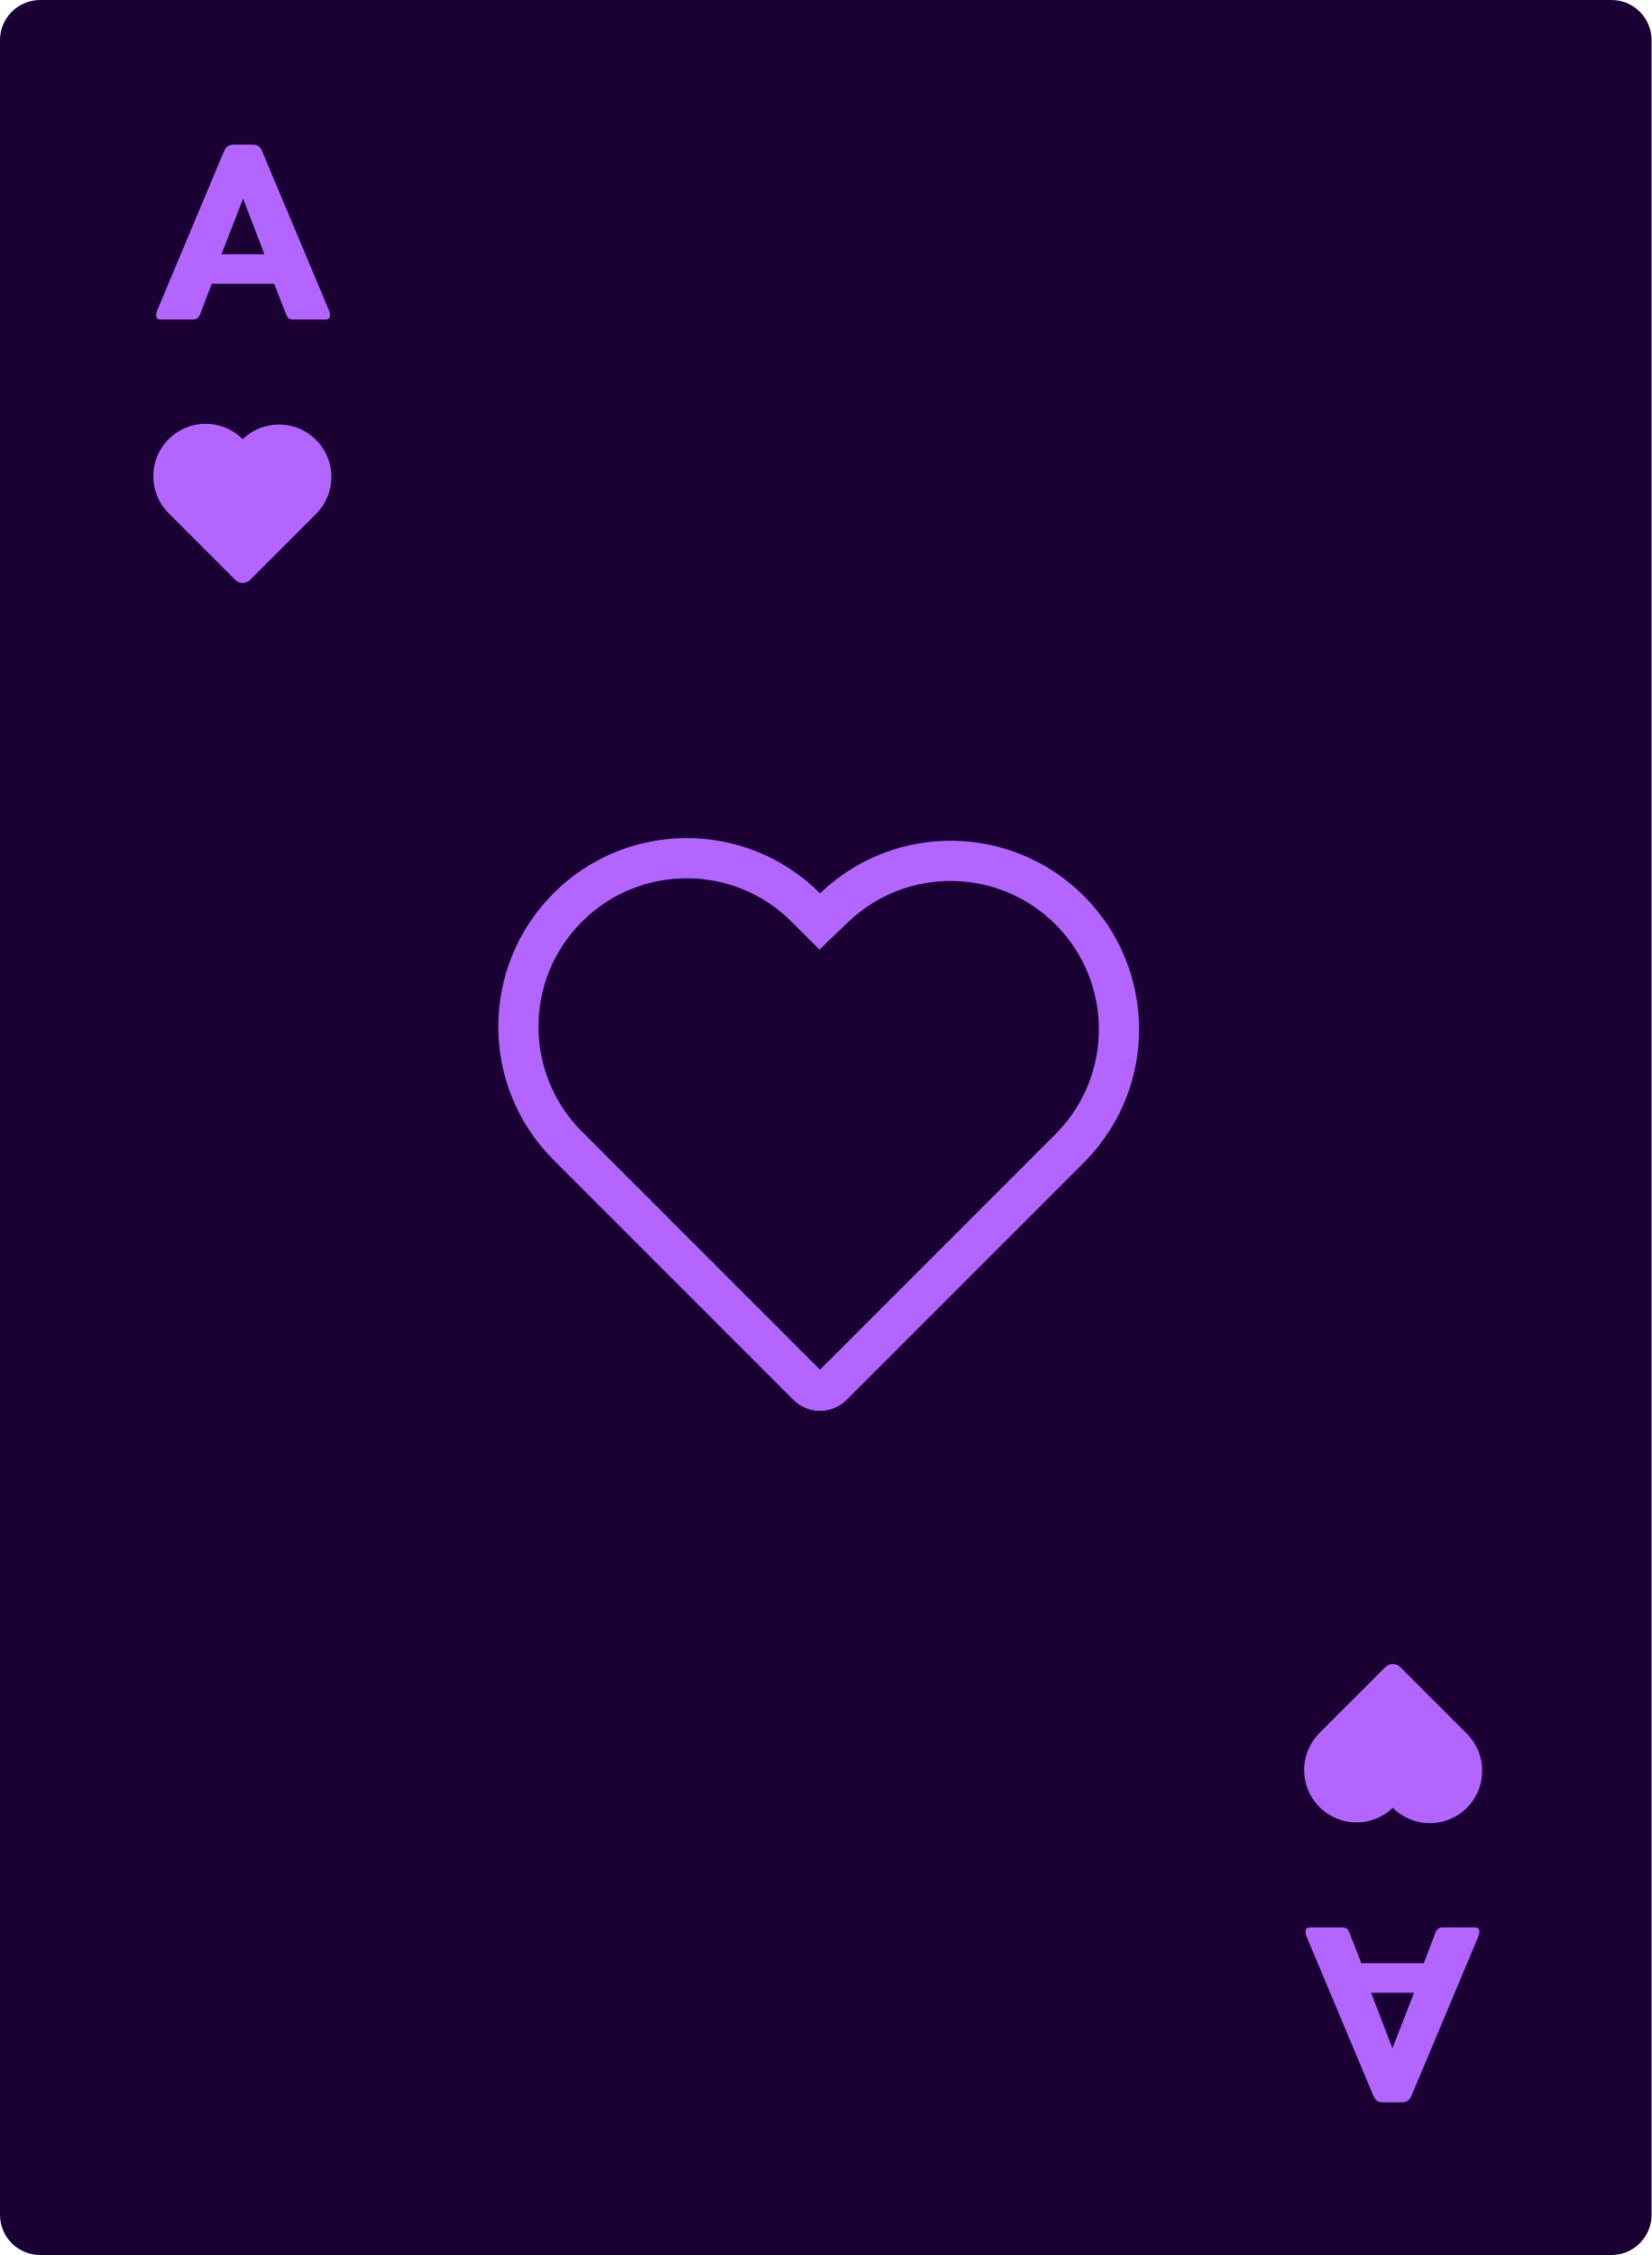
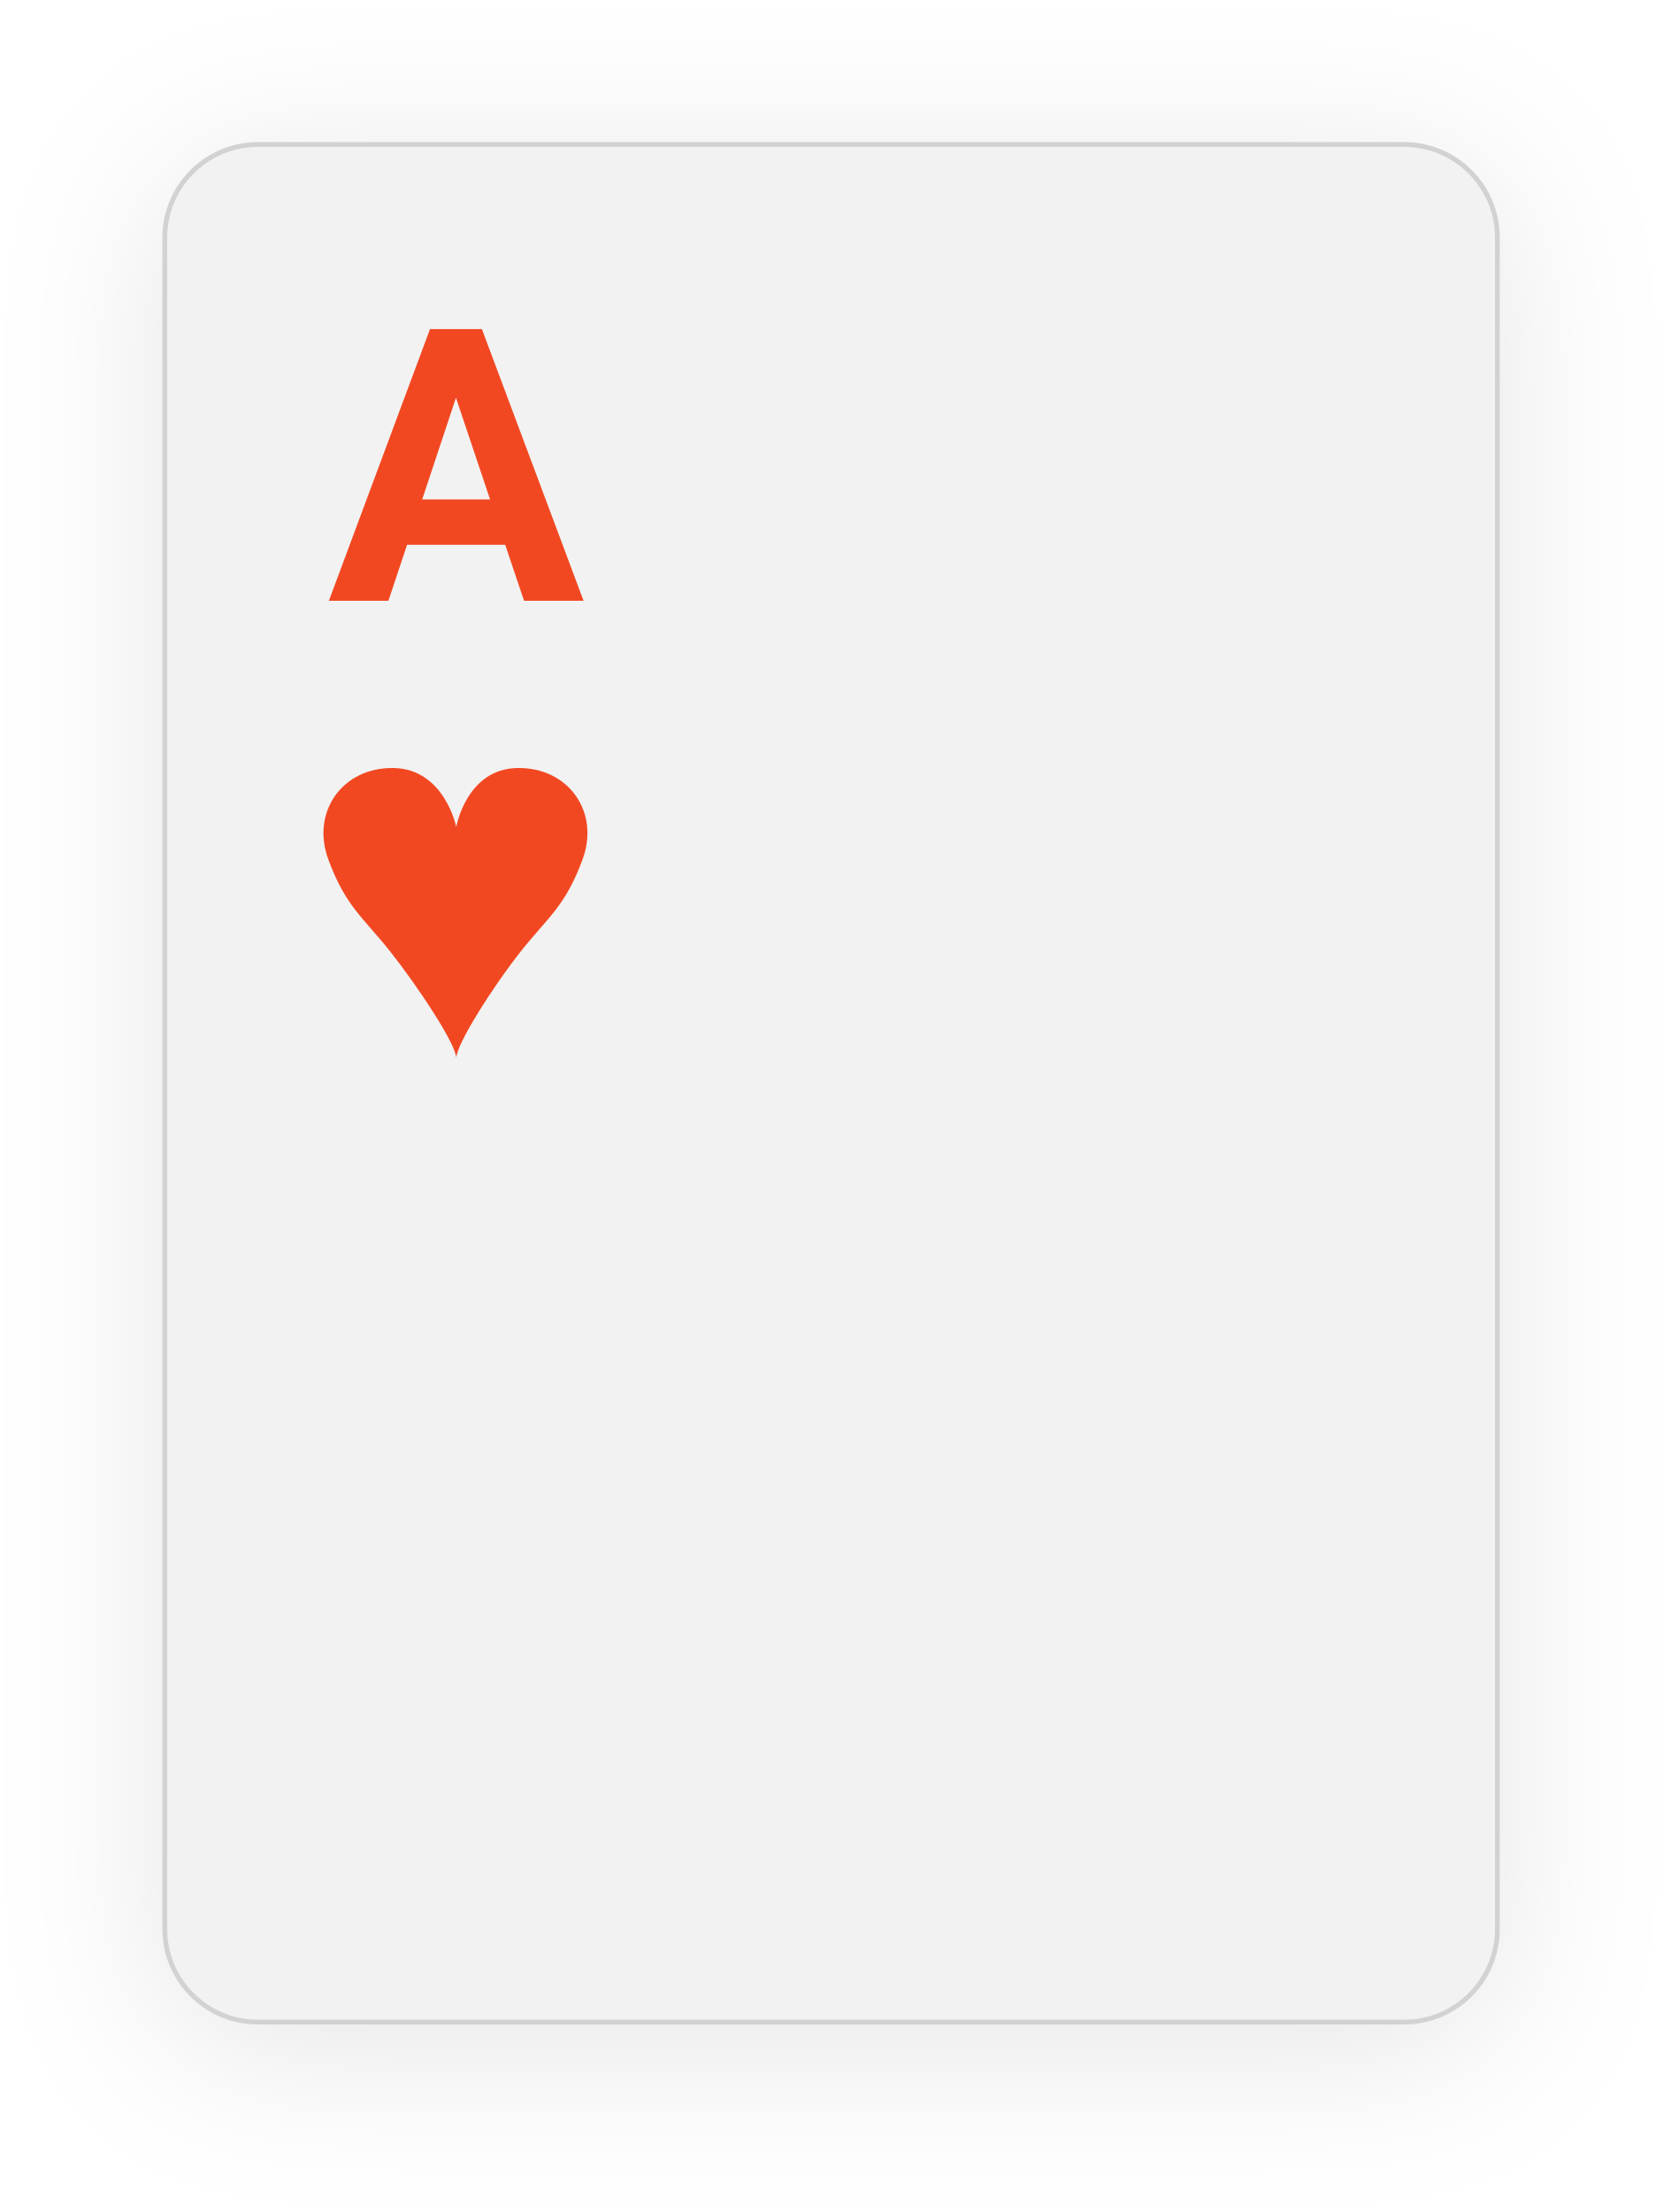
- <svg xmlns="http://www.w3.org/2000/svg" width="822" height="1122" viewBox="0 0 822 1122" fill="none">
-   <path d="M0 20C0 8.954 8.954 0 20 0H802C813.046 0 822 8.954 822 20V1102C822 1113.05 813.046 1122 802 1122H20C8.954 1122 0 1113.05 0 1102V20Z" fill="#1A0033" />
-   <path d="M533.548 570.177L532.97 570.779L414.315 689.434C410.894 692.854 405.348 692.854 401.927 689.434L282.544 570.05C249.819 537.325 249.819 484.268 282.544 451.544C315.268 418.819 368.325 418.819 401.05 451.544L401.063 451.556L407.997 458.49L415.065 451.694C447.871 420.15 500.044 420.542 532.372 452.87C564.7 485.198 565.092 537.371 533.548 570.177Z" stroke="#B366FF" stroke-width="20" />
-   <path d="M80.025 159C78.489 159 77.721 158.275 77.721 156.824C77.721 156.227 77.849 155.544 78.105 154.776L111.257 75.8C111.854 74.349 112.494 73.368 113.177 72.856C113.945 72.259 115.012 71.96 116.377 71.96H125.721C127.086 71.96 128.11 72.259 128.793 72.856C129.476 73.368 130.116 74.349 130.713 75.8L163.865 154.776C164.121 155.544 164.249 156.227 164.249 156.824C164.249 158.275 163.481 159 161.945 159H146.457C145.262 159 144.366 158.829 143.769 158.488C143.257 158.061 142.788 157.336 142.361 156.312L136.473 141.208H105.369L99.609 156.312C99.182 157.336 98.67 158.061 98.073 158.488C97.561 158.829 96.708 159 95.513 159H80.025ZM131.609 126.488L120.985 98.84L110.233 126.488H131.609Z" fill="#B366FF" />
-   <path d="M120.798 218.497C110.618 208.317 94.113 208.317 83.933 218.497C73.753 228.677 73.753 245.182 83.933 255.362L117.112 288.541C119.148 290.577 122.449 290.577 124.485 288.541L157.664 255.362L157.66 255.359C167.474 245.152 167.352 228.922 157.295 218.865C147.238 208.808 131.008 208.687 120.802 218.5L120.798 218.497Z" fill="#B366FF" />
-   <path d="M733.975 959C735.511 959 736.279 959.725 736.279 961.176C736.279 961.773 736.151 962.456 735.895 963.224L702.743 1042.2C702.146 1043.65 701.506 1044.63 700.823 1045.14C700.055 1045.74 698.988 1046.04 697.623 1046.04H688.279C686.914 1046.04 685.89 1045.74 685.207 1045.14C684.524 1044.63 683.884 1043.65 683.287 1042.2L650.135 963.224C649.879 962.456 649.751 961.773 649.751 961.176C649.751 959.725 650.519 959 652.055 959H667.543C668.738 959 669.634 959.171 670.231 959.512C670.743 959.939 671.212 960.664 671.639 961.688L677.527 976.792H708.631L714.391 961.688C714.818 960.664 715.33 959.939 715.927 959.512C716.439 959.171 717.292 959 718.487 959H733.975ZM682.391 991.512L693.015 1019.16L703.767 991.512H682.391Z" fill="#B366FF" />
-   <path d="M693.202 899.503C703.382 909.683 719.887 909.683 730.067 899.503C740.247 889.323 740.247 872.818 730.067 862.638L696.888 829.459C694.852 827.423 691.551 827.423 689.515 829.459L656.336 862.638L656.34 862.641C646.526 872.848 646.648 889.078 656.705 899.135C666.762 909.191 682.992 909.313 693.198 899.5L693.202 899.503Z" fill="#B366FF" />
+ <svg xmlns="http://www.w3.org/2000/svg" width="348" height="463" viewBox="0 0 348 463" fill="none">
+   <g filter="url(#filter0_d_0_349)">
+     <rect x="34" y="29.752" width="280" height="394" rx="20" fill="#F2F2F2" />
+     <rect x="34.5" y="30.252" width="279" height="393" rx="19.5" stroke="#D2D2D2" />
+   </g>
+   <path d="M105.773 114.033H85.227L81.32 125.752H68.859L90.031 68.877H100.891L122.18 125.752H109.719L105.773 114.033ZM88.391 104.541H102.609L95.461 83.252L88.391 104.541Z" fill="#F24822" />
+   <path fill-rule="evenodd" clip-rule="evenodd" d="M108.341 160.754C97.651 160.918 95.526 173.088 95.526 173.088C95.526 173.088 93.059 160.918 82.37 160.754C71.68 160.589 65.101 169.963 68.719 179.831C72.337 189.698 75.942 191.919 81.623 199.073C87.303 206.227 95.567 218.602 95.526 221.522C95.485 218.602 103.407 206.227 109.088 199.073C114.768 191.919 118.373 189.698 121.991 179.831C125.609 169.963 119.031 160.589 108.341 160.754Z" fill="#F24822" />
+   <defs>
+     <filter id="filter0_d_0_349" x="0" y="0.752" width="348" height="462" filterUnits="userSpaceOnUse" color-interpolation-filters="sRGB">
+       <feFlood flood-opacity="0" result="BackgroundImageFix" />
+       <feColorMatrix in="SourceAlpha" type="matrix" values="0 0 0 0 0 0 0 0 0 0 0 0 0 0 0 0 0 0 127 0" result="hardAlpha" />
+       <feOffset dy="5" />
+       <feGaussianBlur stdDeviation="17" />
+       <feColorMatrix type="matrix" values="0 0 0 0 0 0 0 0 0 0 0 0 0 0 0 0 0 0 0.1 0" />
+       <feBlend mode="normal" in2="BackgroundImageFix" result="effect1_dropShadow_0_349" />
+       <feBlend mode="normal" in="SourceGraphic" in2="effect1_dropShadow_0_349" result="shape" />
+     </filter>
+   </defs>
</svg>
